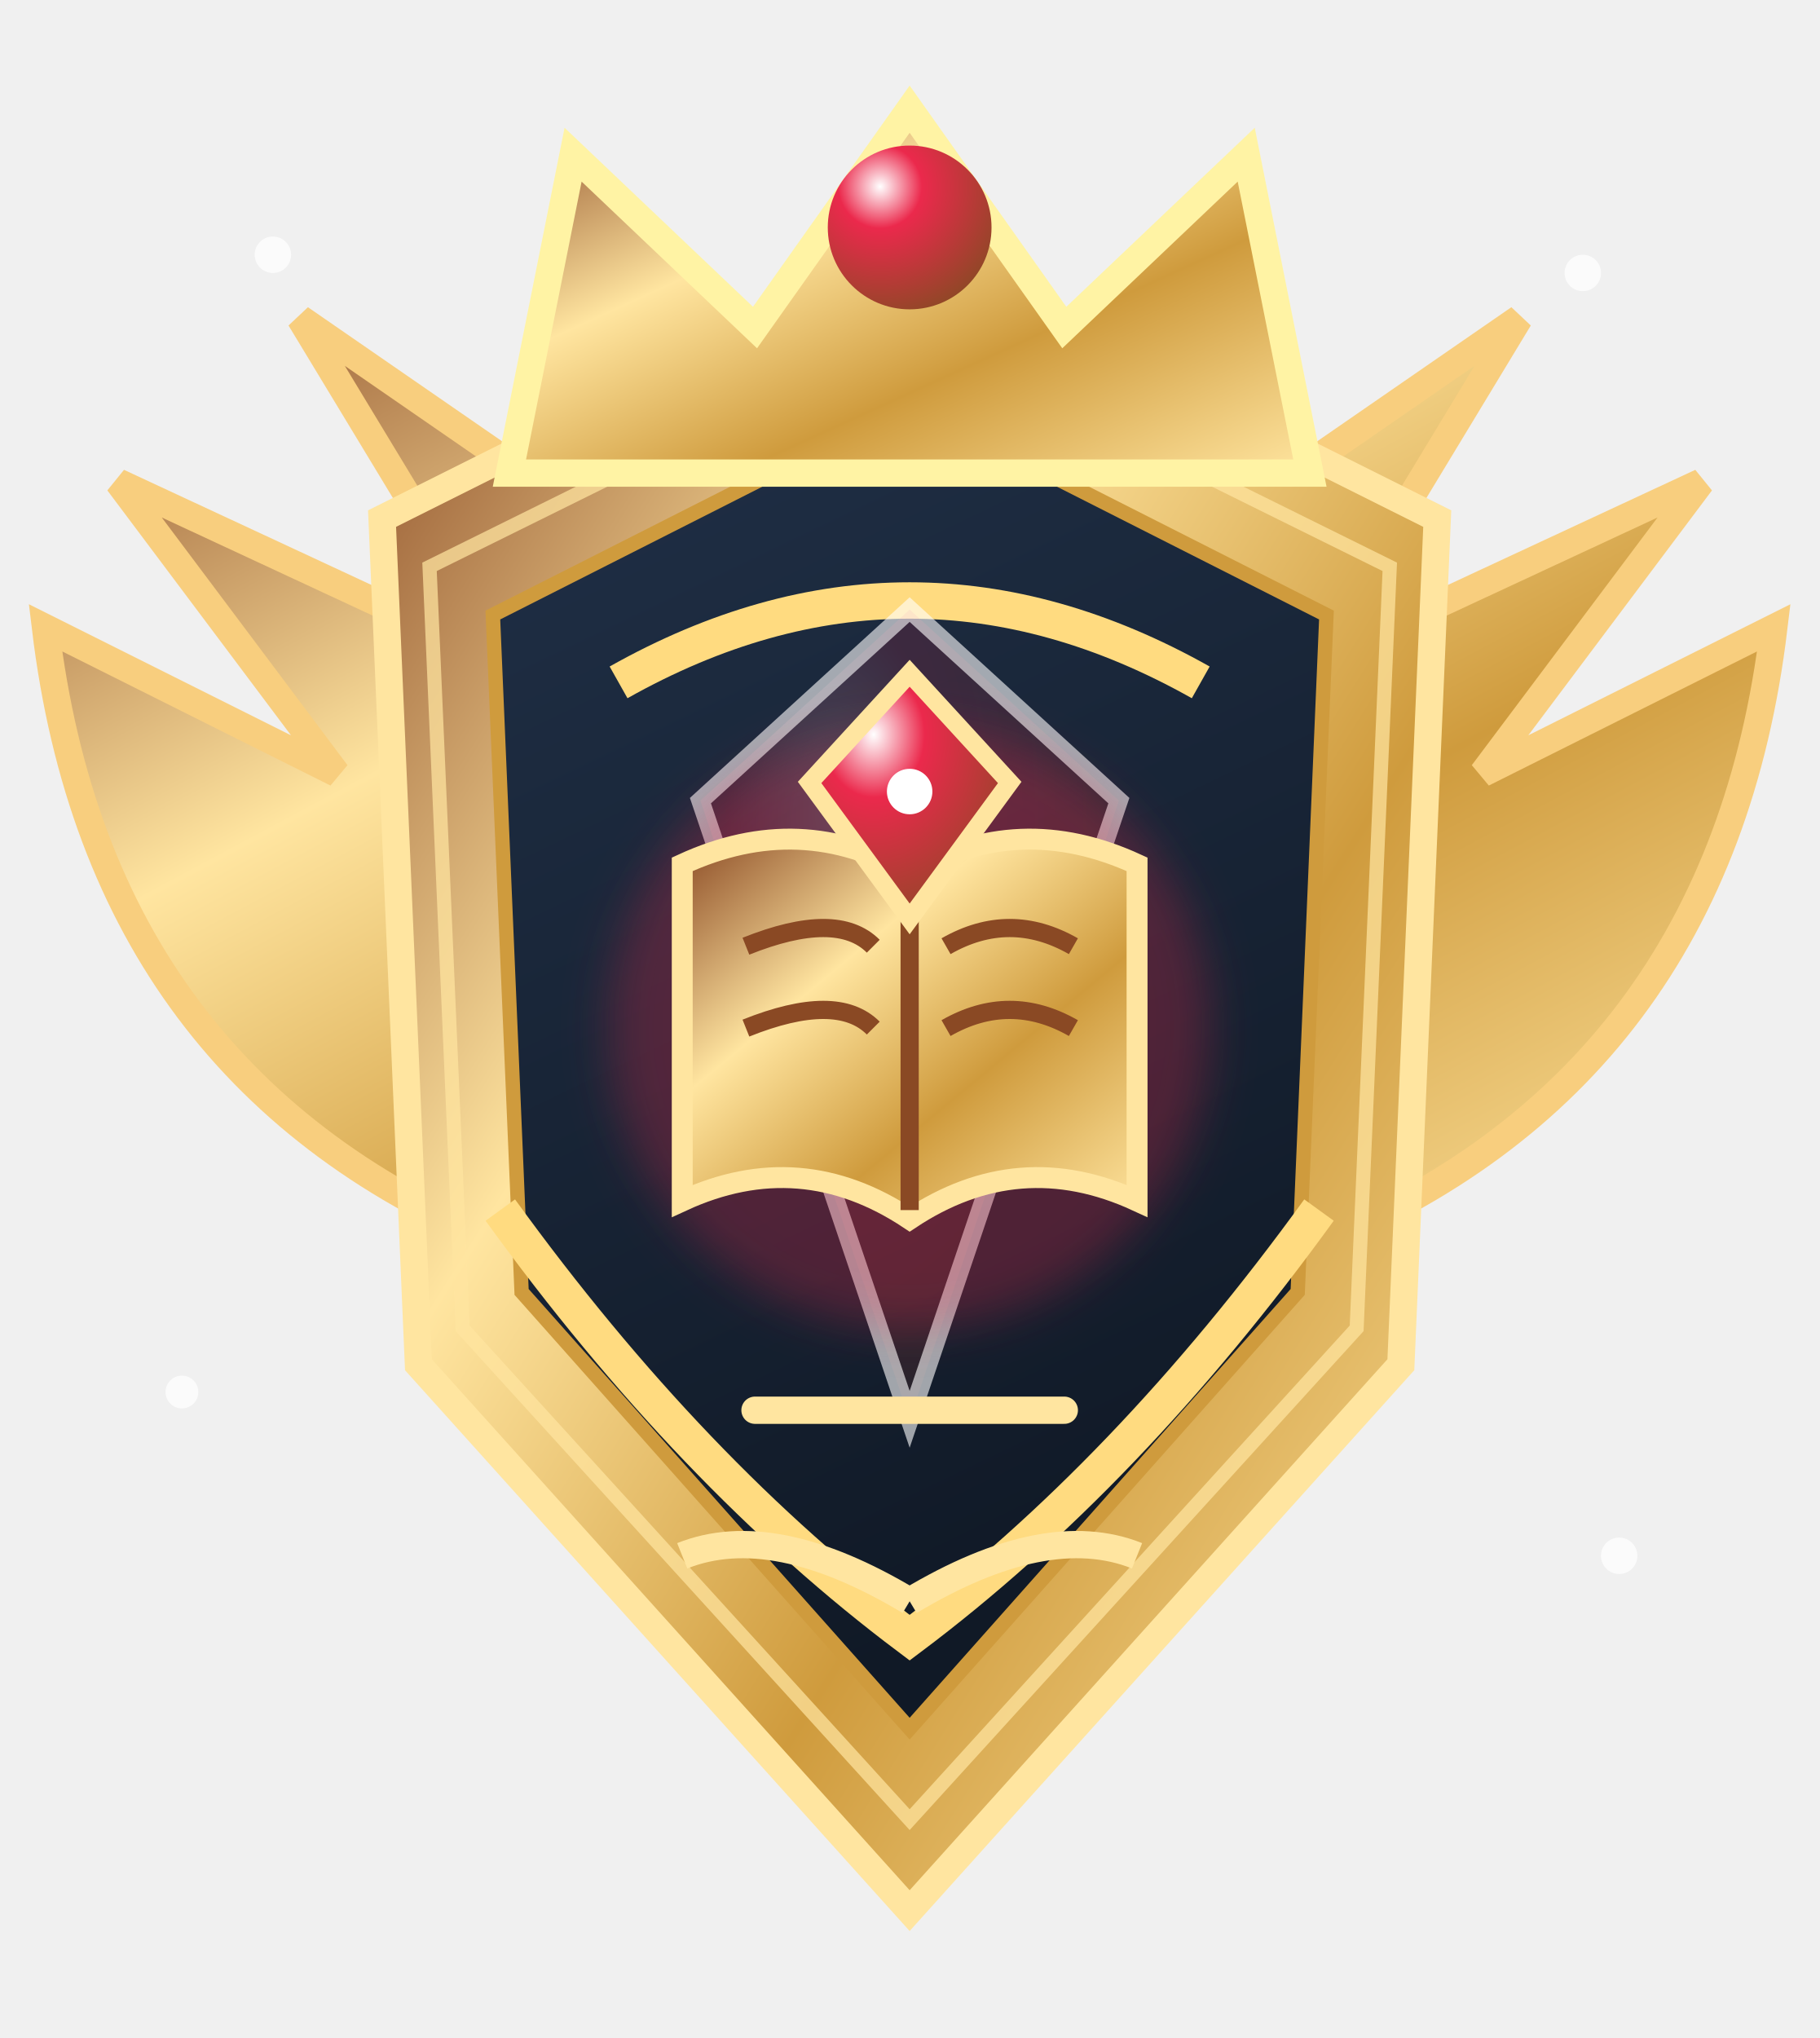
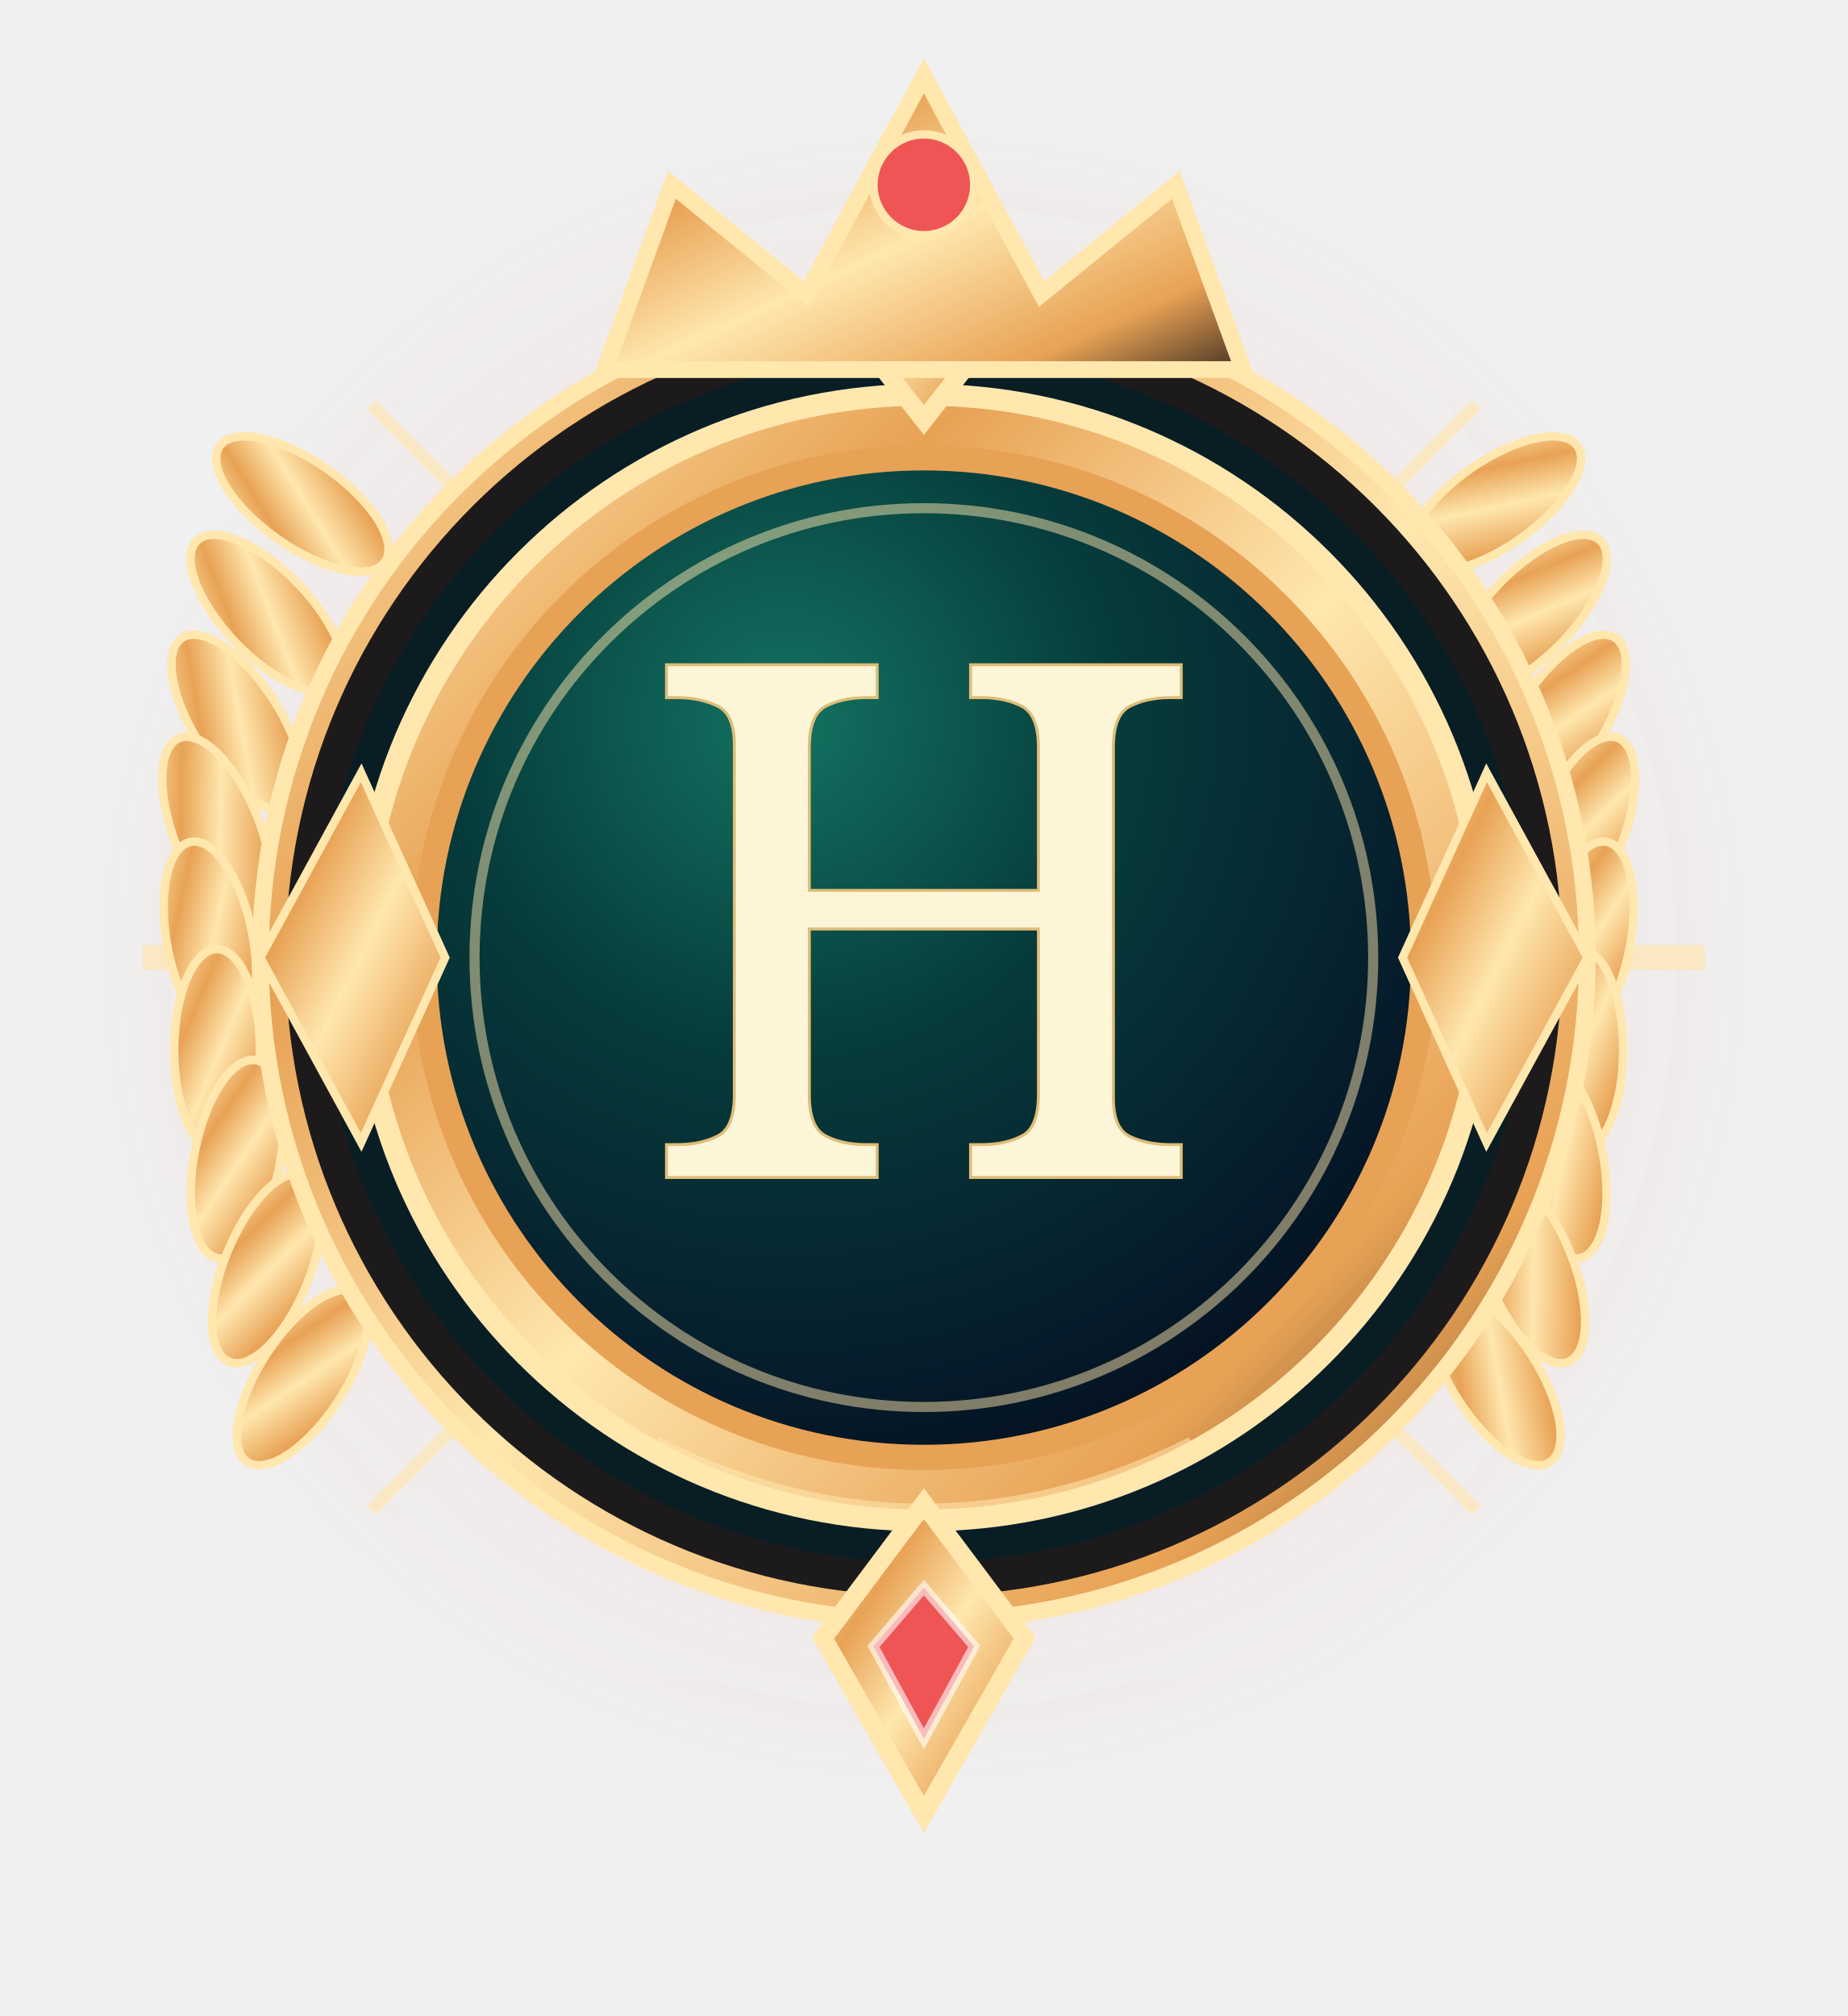
- <svg xmlns="http://www.w3.org/2000/svg" width="200" height="224" viewBox="0 0 200 224" role="img" aria-label="legendary rank emblem">
+ <svg xmlns="http://www.w3.org/2000/svg" width="220" height="240" viewBox="0 0 220 240" role="img" aria-label="legendary reader rank emblem">
  <defs>
-     <linearGradient id="metal" x1="0" y1="0" x2="1" y2="1">
-       <stop offset="0" stop-color="#8a4924" />
-       <stop offset=".34" stop-color="#ffe5a0" />
-       <stop offset=".64" stop-color="#cf9b3d" />
-       <stop offset="1" stop-color="#ffe5a0" />
+     <linearGradient id="gold" x1="0" y1="0" x2="1" y2="1">
+       <stop stop-color="#ffe7ae" />
+       <stop offset=".27" stop-color="#e8a255" />
+       <stop offset=".52" stop-color="#ffe7ae" />
+       <stop offset=".82" stop-color="#e8a255" />
+       <stop offset="1" stop-color="#473222" />
    </linearGradient>
-     <radialGradient id="gem" cx=".32" cy=".25" r=".85">
-       <stop stop-color="#fff" />
-       <stop offset=".3" stop-color="#eb294c" />
-       <stop offset="1" stop-color="#8a4924" />
+     <radialGradient id="core" cx=".36" cy=".26" r=".87">
+       <stop stop-color="#137361" />
+       <stop offset=".39" stop-color="#063b3b" />
+       <stop offset=".78" stop-color="#061b2b" />
+       <stop offset="1" stop-color="#030a16" />
    </radialGradient>
-     <linearGradient id="core" x1="0" y1="0" x2=".3" y2="1">
-       <stop stop-color="#203047" />
-       <stop offset="1" stop-color="#101926" />
-     </linearGradient>
-     <filter id="glow" x="-60%" y="-60%" width="220%" height="220%">
-       <feGaussianBlur stdDeviation="2.5" />
+     <radialGradient id="shine">
+       <stop stop-color="#ef5555" stop-opacity=".42" />
+       <stop offset=".75" stop-color="#ef5555" stop-opacity=".06" />
+       <stop offset="1" stop-color="#ef5555" stop-opacity="0" />
+     </radialGradient>
+     <filter id="blur">
+       <feGaussianBlur stdDeviation="5" />
    </filter>
  </defs>
-   <g fill="#fff" opacity=".76">
-     <circle cx="30" cy="28" r="2" />
-     <circle cx="174" cy="30" r="2" />
-     <circle cx="20" cy="153" r="1.8" />
-     <circle cx="178" cy="171" r="2" />
+   <circle cx="110" cy="114" r="98" fill="url(#shine)" filter="url(#blur)" />
+   <path d="M110.0 36.0 L110.0 21.0" stroke="#ffe7ae" stroke-width="3" opacity=".65" />
+   <path d="M165.2 58.8 L175.8 48.2" stroke="#ffe7ae" stroke-width="1.5" opacity=".65" />
+   <path d="M188.0 114.0 L203.0 114.0" stroke="#ffe7ae" stroke-width="3" opacity=".65" />
+   <path d="M165.2 169.2 L175.8 179.8" stroke="#ffe7ae" stroke-width="1.5" opacity=".65" />
+   <path d="M110.0 192.0 L110.0 207.0" stroke="#ffe7ae" stroke-width="3" opacity=".65" />
+   <path d="M54.8 169.2 L44.2 179.8" stroke="#ffe7ae" stroke-width="1.5" opacity=".65" />
+   <path d="M32.0 114.0 L17.0 114.0" stroke="#ffe7ae" stroke-width="3" opacity=".65" />
+   <path d="M54.8 58.8 L44.2 48.2" stroke="#ffe7ae" stroke-width="1.5" opacity=".65" />
+   <g>
+     <ellipse cx="36" cy="60" rx="5.1" ry="12" transform="rotate(-55 36 60)" fill="url(#gold)" stroke="#ffe7ae" stroke-width="1" />
+     <ellipse cx="178" cy="60" rx="5.1" ry="12" transform="rotate(55 178 60)" fill="url(#gold)" stroke="#ffe7ae" stroke-width="1" />
+     <ellipse cx="31.79" cy="73" rx="5.1" ry="12" transform="rotate(-44 31.79048 73)" fill="url(#gold)" stroke="#ffe7ae" stroke-width="1" />
+     <ellipse cx="182.21" cy="73" rx="5.1" ry="12" transform="rotate(44 182.2095 73)" fill="url(#gold)" stroke="#ffe7ae" stroke-width="1" />
+     <ellipse cx="28.222" cy="86" rx="5.1" ry="12" transform="rotate(-33 28.22183 86)" fill="url(#gold)" stroke="#ffe7ae" stroke-width="1" />
+     <ellipse cx="185.778" cy="86" rx="5.1" ry="12" transform="rotate(33 185.7782 86)" fill="url(#gold)" stroke="#ffe7ae" stroke-width="1" />
+     <ellipse cx="25.837" cy="99" rx="5.1" ry="12" transform="rotate(-22 25.83733 99)" fill="url(#gold)" stroke="#ffe7ae" stroke-width="1" />
+     <ellipse cx="188.163" cy="99" rx="5.1" ry="12" transform="rotate(22 188.1627 99)" fill="url(#gold)" stroke="#ffe7ae" stroke-width="1" />
+     <ellipse cx="25" cy="112" rx="5.1" ry="12" transform="rotate(-11 25 112)" fill="url(#gold)" stroke="#ffe7ae" stroke-width="1" />
+     <ellipse cx="189" cy="112" rx="5.1" ry="12" transform="rotate(11 189 112)" fill="url(#gold)" stroke="#ffe7ae" stroke-width="1" />
+     <ellipse cx="25.837" cy="125" rx="5.1" ry="12" transform="rotate(0 25.83733 125)" fill="url(#gold)" stroke="#ffe7ae" stroke-width="1" />
+     <ellipse cx="188.163" cy="125" rx="5.1" ry="12" transform="rotate(0 188.1627 125)" fill="url(#gold)" stroke="#ffe7ae" stroke-width="1" />
+     <ellipse cx="28.222" cy="138" rx="5.1" ry="12" transform="rotate(11 28.22183 138)" fill="url(#gold)" stroke="#ffe7ae" stroke-width="1" />
+     <ellipse cx="185.778" cy="138" rx="5.1" ry="12" transform="rotate(-11 185.7782 138)" fill="url(#gold)" stroke="#ffe7ae" stroke-width="1" />
+     <ellipse cx="31.79" cy="151" rx="5.1" ry="12" transform="rotate(22 31.79048 151)" fill="url(#gold)" stroke="#ffe7ae" stroke-width="1" />
+     <ellipse cx="182.21" cy="151" rx="5.1" ry="12" transform="rotate(-22 182.2095 151)" fill="url(#gold)" stroke="#ffe7ae" stroke-width="1" />
+     <ellipse cx="36" cy="164" rx="5.1" ry="12" transform="rotate(33 36 164)" fill="url(#gold)" stroke="#ffe7ae" stroke-width="1" />
+     <ellipse cx="178" cy="164" rx="5.1" ry="12" transform="rotate(-33 178 164)" fill="url(#gold)" stroke="#ffe7ae" stroke-width="1" />
  </g>
-   <path d="M56 137Q11 119 5 69l32 16-24-32 43 20-23-38 42 29M144 137q45-18 51-68l-32 16 24-32-43 20 23-38-42 29" fill="url(#metal)" stroke="#f8ce7e" stroke-width="3" />
-   <path d="M100 28 158 57 154 150 100 210 46 150 42 57Z" fill="url(#metal)" stroke="#ffe5a0" stroke-width="3" />
-   <path d="M100 28 158 57 154 150 100 210 46 150 42 57Z" fill="url(#core)" stroke="#cf9b3d" stroke-width="2" transform="translate(100 110) scale(.79 .8) translate(-100 -110)" />
-   <path d="M100 28 158 57 154 150 100 210 46 150 42 57Z" fill="none" stroke="#ffe5a0" stroke-width="1.7" opacity=".72" transform="translate(100 110) scale(.91 .9) translate(-100 -110)" />
-   <path d="M56 52 63 17 83 36 100 12 117 36 137 17 144 52Z" fill="url(#metal)" stroke="#fff3a4" stroke-width="3" />
-   <circle cx="100" cy="25" r="9" fill="url(#gem)" />
-   <path d="M55 133q21 29 45 47 24-18 45-47M68 75Q100 57 132 75" stroke="#ffdb80" stroke-width="4" fill="none" />
-   <path d="M100 67 123 88 100 156 77 88Z" fill="url(#gem)" fill-opacity=".16" stroke="#fff" stroke-opacity=".6" stroke-width="2" />
-   <g>
-     <circle cx="100" cy="113" r="33" fill="#eb294c" opacity=".27" filter="url(#glow)" />
-     <path d="M75 95q13-6 25 1 12-7 25-1v37q-13-6-25 2-12-8-25-2Z" fill="url(#metal)" stroke="#ffe5a0" stroke-width="2.3" />
-     <path d="M100 97v36M82 104q10-4 14 0m8 0q7-4 14 0M82 113q10-4 14 0m8 0q7-4 14 0" fill="none" stroke="#8a4924" stroke-width="2" />
-   </g>
-   <path d="M100 74 111 86 100 101 89 86Z" fill="url(#gem)" stroke="#ffe5a0" stroke-width="2" />
-   <circle cx="100" cy="87" r="2.5" fill="#fff" />
-   <path d="M83 155h34" stroke="#ffe5a0" stroke-width="3" stroke-linecap="round" />
-   <path d="M100 176q-15-9-25-5m25 5q15-9 25-5" stroke="#ffe5a0" stroke-width="3" fill="none" />
+   <circle cx="110" cy="114" r="79" fill="url(#gold)" stroke="#ffe7ae" stroke-width="2" />
+   <circle cx="110" cy="114" r="74" fill="#091d25" stroke="#1d1a1b" stroke-width="4" />
+   <circle cx="110" cy="114" r="67" fill="url(#gold)" stroke="#ffe7ae" stroke-width="2.6" />
+   <circle cx="110" cy="114" r="59.5" fill="url(#core)" stroke="#e8a255" stroke-width="3" />
+   <circle cx="110" cy="114" r="53.5" fill="none" stroke="#ffe7ae" stroke-opacity=".49" stroke-width="1.2" />
+   <path d="M110 12 121 36 110 50 99 36Z" fill="url(#gold)" stroke="#ffe7ae" stroke-width="2.2" />
+   <path d="M110 27 115 37 110 44 105 37Z" fill="#ef5555" stroke="#fff9" stroke-width="1.2" />
+   <path d="M110 179 122 195 110 216 98 195Z" fill="url(#gold)" stroke="#ffe7ae" stroke-width="2.2" />
+   <path d="M110 189 116 196 110 207 104 196Z" fill="#ef5555" stroke="#fff9" stroke-width="1.2" />
+   <path d="M72 44 80 22 96 35 110 9 124 35 140 22 148 44Z" fill="url(#gold)" stroke="#ffe7ae" stroke-width="2" />
+   <circle cx="110" cy="22" r="6" fill="#ef5555" stroke="#ffe7ae" />
+   <path d="M43 92 31 114 43 136 53 114Z" fill="url(#gold)" stroke="#ffe7ae" />
+   <path d="M177 92 189 114 177 136 167 114Z" fill="url(#gold)" stroke="#ffe7ae" />
+   <text x="110" y="140" text-anchor="middle" font-family="Georgia,serif" font-size="85" font-weight="400" fill="#fdf5d8" stroke="#dfbd77" stroke-width=".7" paint-order="stroke" filter="none">H</text>
+   <path d="M78 172Q110 188 142 172" fill="none" stroke="#ffe7ae" stroke-width="2" stroke-opacity=".55" />
</svg>
